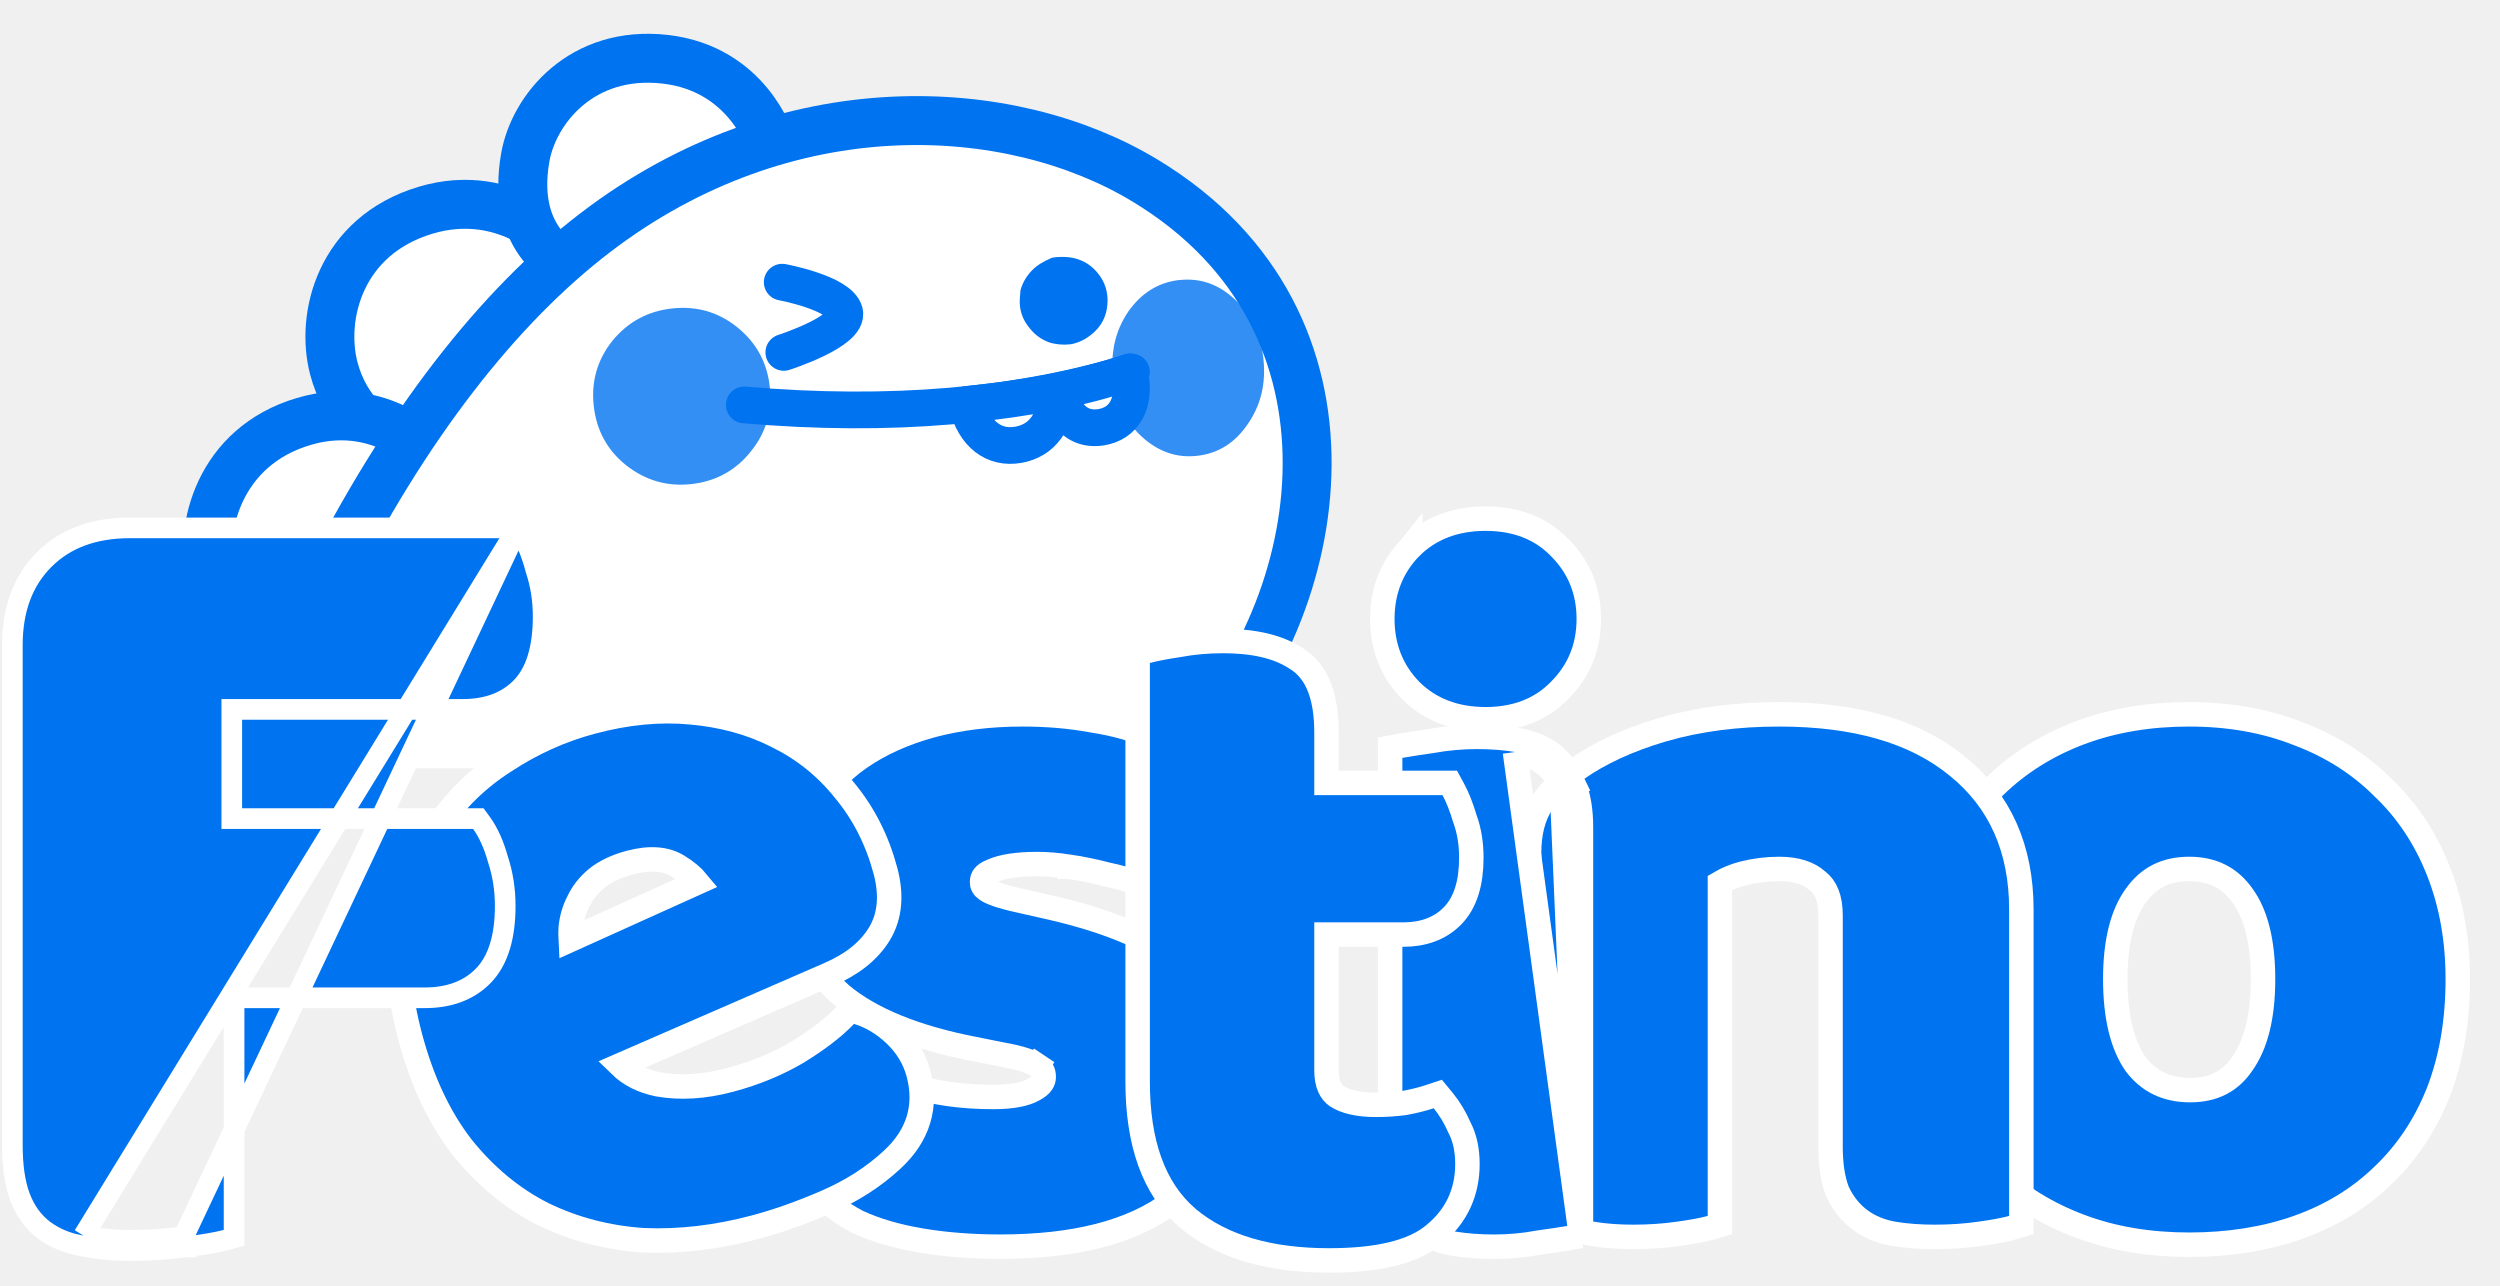
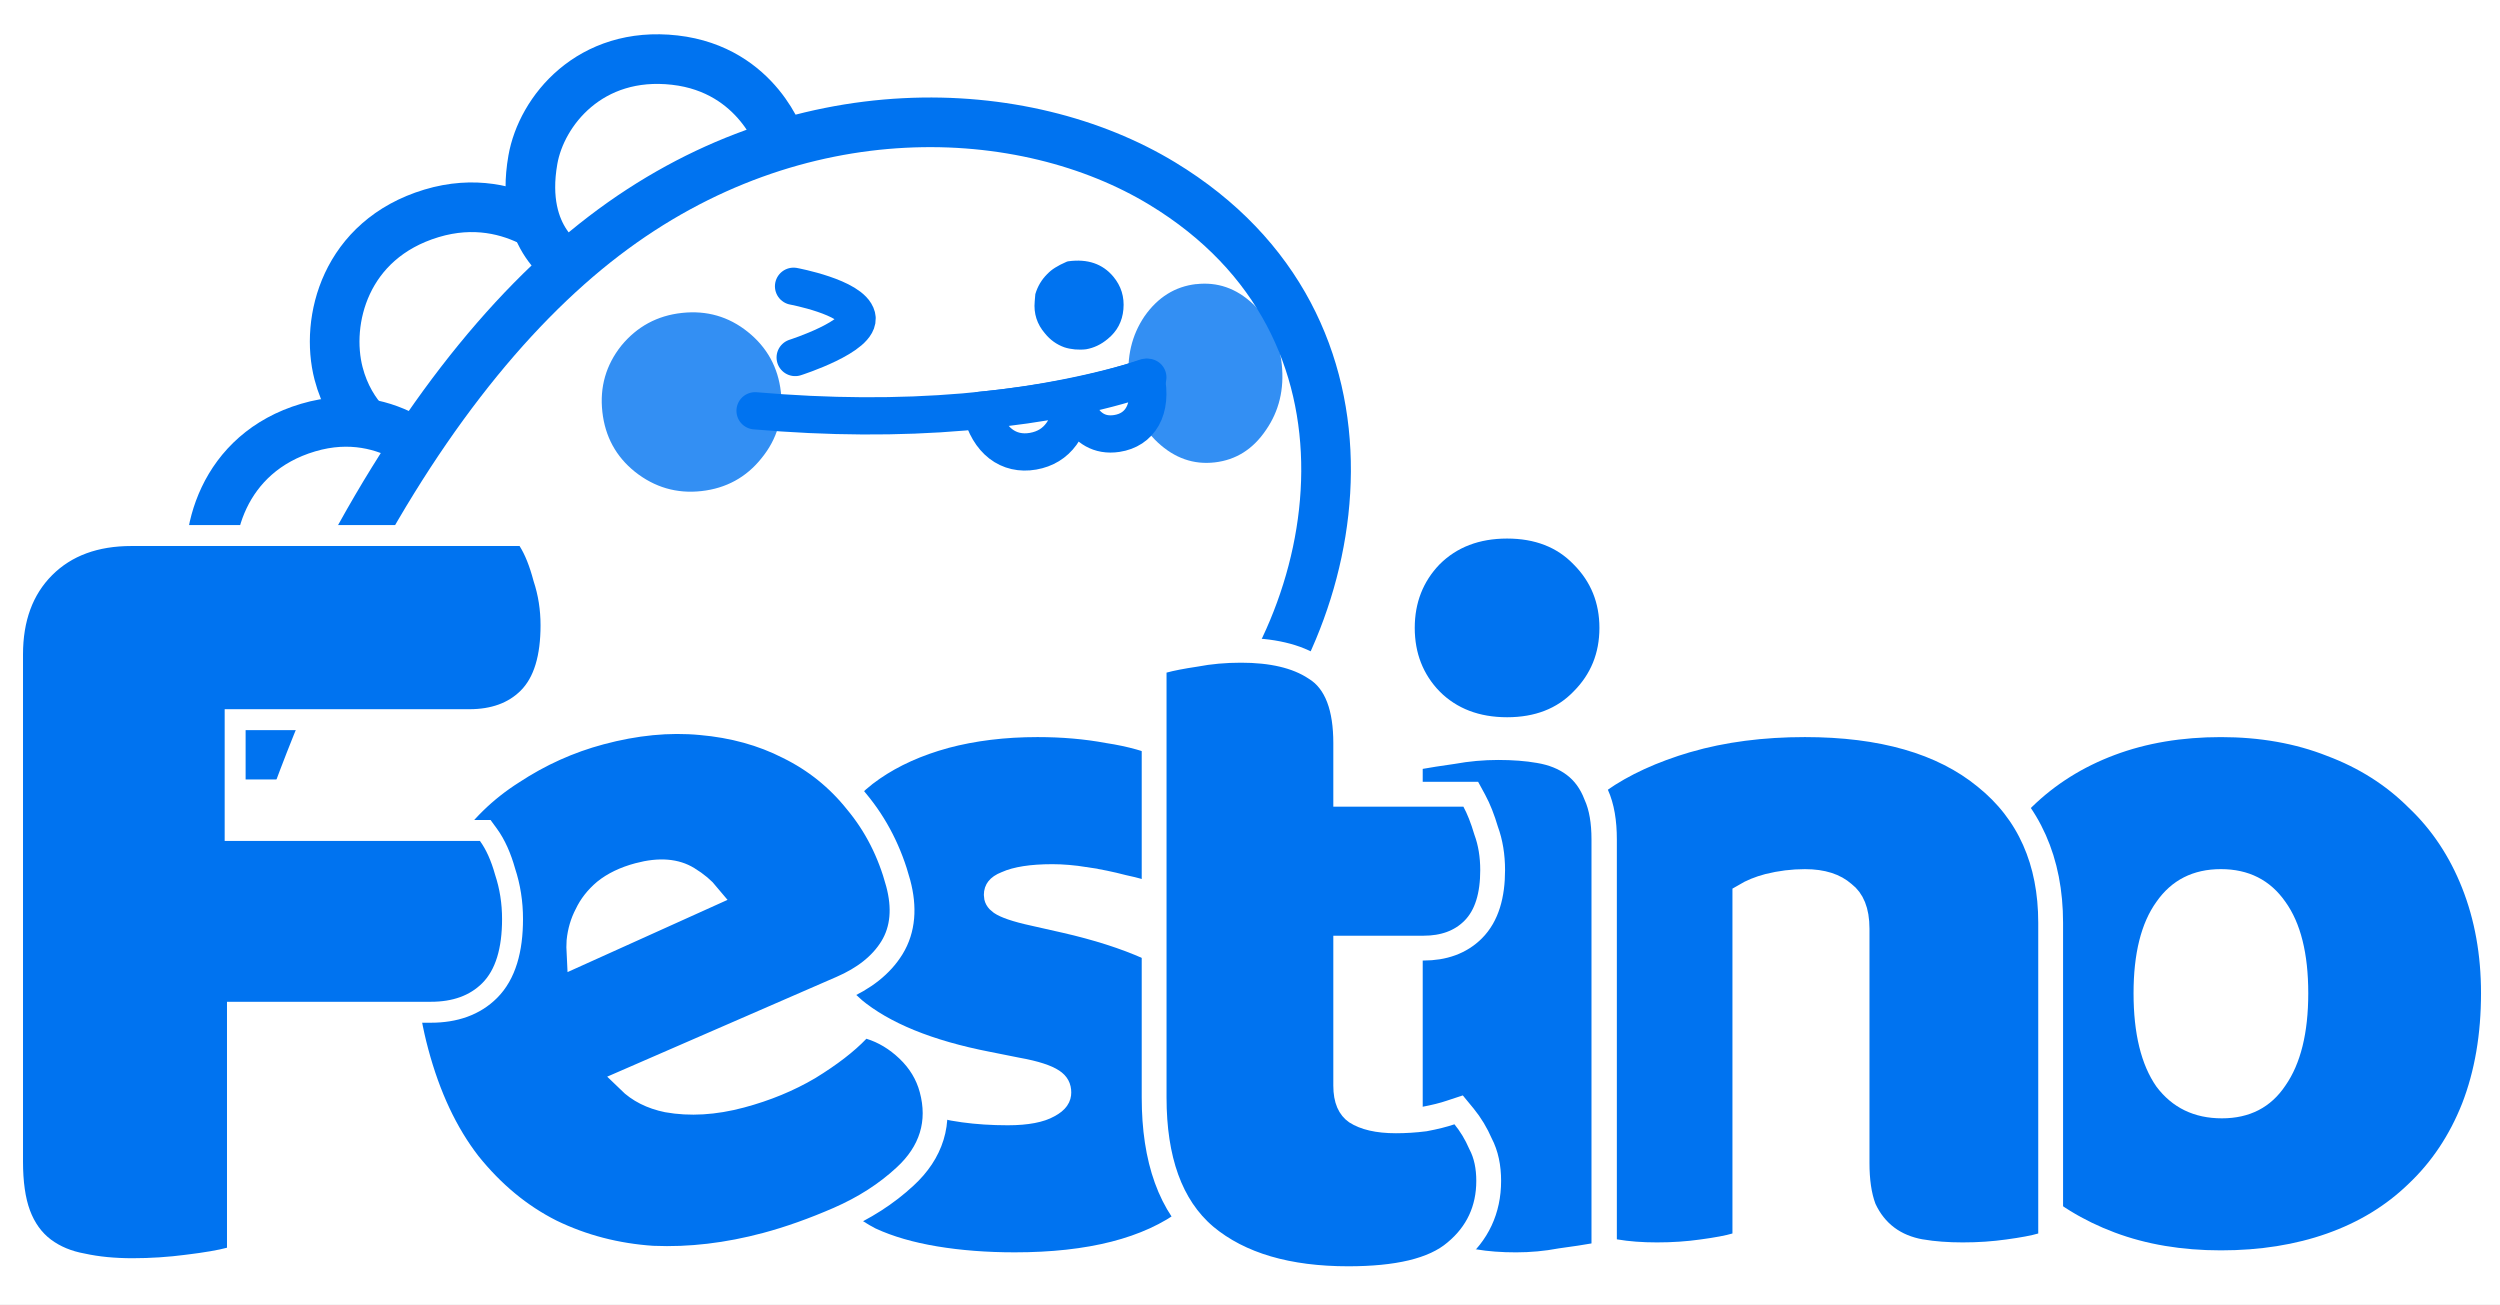
- <svg xmlns="http://www.w3.org/2000/svg" width="70" height="36" viewBox="0 0 70 36" fill="none">
-   <mask id="mask0_3170_9527" style="mask-type:alpha" maskUnits="userSpaceOnUse" x="0" y="0" width="40" height="22">
-     <rect width="39.731" height="21.513" fill="#D9D9D9" />
-   </mask>
-   <g mask="url(#mask0_3170_9527)">
-     <path d="M15.802 6.957C15.802 6.957 14.275 5.176 11.908 5.889C9.518 6.612 8.968 8.858 9.345 10.308C9.972 12.717 12.724 13.014 12.724 13.014L15.802 6.957Z" fill="white" stroke="#0073F0" stroke-width="1.37" stroke-linecap="round" stroke-linejoin="round" />
-     <path d="M12.307 12.943C12.307 12.943 10.845 11.107 8.505 11.801C6.142 12.501 5.554 14.78 5.893 16.259C6.458 18.718 9.156 19.061 9.156 19.061L12.307 12.943Z" fill="white" stroke="#0073F0" stroke-width="1.37" stroke-linecap="round" stroke-linejoin="round" />
-     <path d="M9.15 19.584C9.15 19.584 7.687 17.749 5.347 18.443C2.984 19.142 2.396 21.422 2.736 22.9C3.301 25.36 5.998 25.703 5.998 25.703L9.15 19.584Z" fill="white" stroke="#0073F0" stroke-width="0.969" stroke-linecap="round" stroke-linejoin="round" />
-     <path d="M21.566 3.963C21.566 3.963 20.939 1.923 18.624 1.659C16.284 1.393 14.942 3.066 14.707 4.411C14.315 6.648 15.731 7.349 15.731 7.349L21.564 3.961L21.566 3.963Z" fill="white" stroke="#0073F0" stroke-width="1.37" stroke-linecap="round" stroke-linejoin="round" />
-     <path d="M33.332 20.87C33.332 20.87 32.955 21.281 32.968 21.304C32.98 21.325 33.141 21.54 33.427 21.54C33.528 21.54 33.468 21.655 33.569 21.713C33.598 21.73 33.611 21.767 33.621 21.796C34.293 24.104 35.852 30.492 35.221 38.272C34.483 47.375 29.576 55.232 20.005 55.261C6.369 55.304 1.025 48.119 3.701 33.349C6.173 19.707 11.251 10.526 16.663 6.39C22.005 2.307 28.277 2.642 32.069 4.942C38.582 8.892 37.196 16.881 33.33 20.874L33.332 20.87Z" fill="white" />
-     <path d="M2.528 36.299C3.041 35.467 3.556 34.322 3.709 33.471C6.181 19.829 11.259 10.648 16.671 6.512C22.013 2.429 28.285 2.764 32.077 5.065C38.59 9.014 37.204 17.003 33.338 20.996" stroke="#0073F0" stroke-width="1.37" stroke-linecap="round" stroke-linejoin="round" />
-     <path d="M18.819 8.637C18.139 8.711 17.582 9.013 17.147 9.542C16.724 10.075 16.549 10.684 16.625 11.366C16.7 12.048 17.001 12.603 17.529 13.025C18.069 13.451 18.679 13.63 19.359 13.554C20.038 13.479 20.598 13.176 21.021 12.643C21.45 12.116 21.627 11.509 21.553 10.825C21.477 10.141 21.172 9.587 20.638 9.159C20.11 8.736 19.504 8.562 18.819 8.637Z" fill="#0073F0" fill-opacity="0.8" />
-     <path d="M33.011 7.841C32.431 7.909 31.957 8.204 31.59 8.727C31.233 9.254 31.091 9.861 31.163 10.545C31.235 11.229 31.499 11.785 31.955 12.213C32.421 12.646 32.945 12.83 33.528 12.762C34.114 12.694 34.584 12.398 34.941 11.868C35.303 11.345 35.448 10.742 35.377 10.058C35.305 9.374 35.039 8.816 34.576 8.384C34.12 7.955 33.598 7.775 33.011 7.843V7.841Z" fill="#0073F0" fill-opacity="0.8" />
-     <path d="M28.911 7.558C29.016 7.442 29.191 7.332 29.433 7.227C29.451 7.219 29.47 7.213 29.49 7.211C30.018 7.14 30.431 7.281 30.727 7.634C30.944 7.894 31.037 8.194 31.006 8.537C30.977 8.872 30.831 9.146 30.573 9.355C30.391 9.508 30.191 9.603 29.975 9.64C29.876 9.652 29.773 9.653 29.668 9.644C29.563 9.634 29.466 9.615 29.377 9.586C29.165 9.51 28.985 9.382 28.839 9.2C28.622 8.948 28.526 8.653 28.558 8.318L28.575 8.118C28.637 7.905 28.748 7.717 28.911 7.556V7.558Z" fill="#0073F0" />
-     <path d="M31.68 10.414C28.524 11.381 24.91 11.689 20.84 11.338" stroke="#0073F0" stroke-width="1.028" stroke-linecap="round" stroke-linejoin="round" />
-     <path d="M31.629 10.415C31.821 11.316 31.454 11.869 30.823 11.964C29.827 12.115 29.627 10.95 29.627 10.95C29.553 11.805 29.186 12.336 28.512 12.454C27.838 12.572 27.287 12.169 27.077 11.324C28.716 11.161 30.252 10.882 31.629 10.413V10.415Z" fill="white" stroke="#0073F0" stroke-width="1.028" stroke-linecap="round" stroke-linejoin="round" />
-     <path d="M21.947 9.867C21.947 9.867 23.787 9.277 23.649 8.739C23.512 8.2 21.902 7.901 21.902 7.901" stroke="#0073F0" stroke-width="1.028" stroke-linecap="round" stroke-linejoin="round" />
+ <svg xmlns="http://www.w3.org/2000/svg" width="69" height="36" viewBox="0 0 69 36" fill="none">
+   <g clip-path="url(#clip0_3283_15129)">
+     <rect width="69" height="36" fill="white" />
+     <mask id="mask0_3283_15129" style="mask-type:alpha" maskUnits="userSpaceOnUse" x="0" y="0" width="40" height="22">
+       <rect width="39.731" height="21.513" fill="#D9D9D9" />
+     </mask>
+     <g mask="url(#mask0_3283_15129)">
+       <path d="M15.802 6.957C15.802 6.957 14.275 5.176 11.908 5.889C9.518 6.612 8.968 8.858 9.345 10.308C9.972 12.717 12.724 13.014 12.724 13.014L15.802 6.957Z" fill="white" stroke="#0073F0" stroke-width="1.37" stroke-linecap="round" stroke-linejoin="round" />
+       <path d="M12.307 12.943C12.307 12.943 10.845 11.107 8.505 11.801C6.142 12.501 5.554 14.78 5.893 16.259C6.458 18.718 9.156 19.061 9.156 19.061L12.307 12.943Z" fill="white" stroke="#0073F0" stroke-width="1.37" stroke-linecap="round" stroke-linejoin="round" />
+       <path d="M9.15 19.584C9.15 19.584 7.687 17.749 5.347 18.443C2.984 19.142 2.396 21.422 2.736 22.9C3.301 25.36 5.998 25.703 5.998 25.703L9.15 19.584Z" fill="white" stroke="#0073F0" stroke-width="0.969" stroke-linecap="round" stroke-linejoin="round" />
+       <path d="M21.566 3.963C21.566 3.963 20.939 1.923 18.624 1.659C16.284 1.393 14.942 3.066 14.707 4.411C14.315 6.648 15.731 7.349 15.731 7.349L21.564 3.961L21.566 3.963Z" fill="white" stroke="#0073F0" stroke-width="1.37" stroke-linecap="round" stroke-linejoin="round" />
+       <path d="M33.332 20.87C33.332 20.87 32.955 21.281 32.968 21.304C32.98 21.325 33.141 21.54 33.427 21.54C33.528 21.54 33.468 21.655 33.569 21.713C33.598 21.73 33.611 21.767 33.621 21.796C34.293 24.104 35.852 30.492 35.221 38.272C34.483 47.375 29.576 55.232 20.005 55.261C6.369 55.304 1.025 48.119 3.701 33.349C6.173 19.707 11.251 10.526 16.663 6.39C22.005 2.307 28.277 2.642 32.069 4.942C38.582 8.892 37.196 16.881 33.33 20.874L33.332 20.87Z" fill="white" />
+       <path d="M2.528 36.299C3.041 35.467 3.556 34.322 3.709 33.471C6.181 19.829 11.259 10.648 16.671 6.512C22.013 2.429 28.285 2.764 32.077 5.065C38.59 9.014 37.204 17.003 33.338 20.996" stroke="#0073F0" stroke-width="1.37" stroke-linecap="round" stroke-linejoin="round" />
+       <path d="M18.819 8.637C18.139 8.711 17.582 9.013 17.147 9.542C16.724 10.075 16.549 10.684 16.625 11.366C16.7 12.048 17.001 12.603 17.529 13.025C18.069 13.451 18.679 13.63 19.359 13.554C20.038 13.479 20.598 13.176 21.021 12.643C21.45 12.116 21.627 11.509 21.553 10.825C21.477 10.141 21.172 9.587 20.638 9.159C20.11 8.736 19.504 8.562 18.819 8.637Z" fill="#0073F0" fill-opacity="0.8" />
+       <path d="M33.011 7.841C32.431 7.909 31.957 8.204 31.59 8.727C31.233 9.254 31.091 9.861 31.163 10.545C31.235 11.229 31.499 11.785 31.955 12.213C32.421 12.646 32.945 12.83 33.528 12.762C34.114 12.694 34.584 12.398 34.941 11.868C35.303 11.345 35.448 10.742 35.377 10.058C35.305 9.374 35.039 8.816 34.576 8.384C34.12 7.955 33.598 7.775 33.011 7.843V7.841Z" fill="#0073F0" fill-opacity="0.8" />
+       <path d="M28.911 7.558C29.016 7.442 29.191 7.332 29.433 7.227C29.451 7.219 29.47 7.213 29.49 7.211C30.018 7.14 30.431 7.281 30.727 7.634C30.944 7.894 31.037 8.194 31.006 8.537C30.977 8.872 30.831 9.146 30.573 9.355C30.391 9.508 30.191 9.603 29.975 9.64C29.876 9.652 29.773 9.653 29.668 9.644C29.563 9.634 29.466 9.615 29.377 9.586C29.165 9.51 28.985 9.382 28.839 9.2C28.622 8.948 28.526 8.653 28.558 8.318L28.575 8.118C28.637 7.905 28.748 7.717 28.911 7.556V7.558Z" fill="#0073F0" />
+       <path d="M31.68 10.414C28.524 11.381 24.91 11.689 20.84 11.338" stroke="#0073F0" stroke-width="1.028" stroke-linecap="round" stroke-linejoin="round" />
+       <path d="M31.629 10.415C31.821 11.316 31.454 11.869 30.823 11.964C29.827 12.115 29.627 10.95 29.627 10.95C29.553 11.805 29.186 12.336 28.512 12.454C27.838 12.572 27.287 12.169 27.077 11.324C28.716 11.161 30.252 10.882 31.629 10.413V10.415Z" fill="white" stroke="#0073F0" stroke-width="1.028" stroke-linecap="round" stroke-linejoin="round" />
+       <path d="M21.947 9.867C21.947 9.867 23.787 9.277 23.649 8.739C23.512 8.2 21.902 7.901 21.902 7.901" stroke="#0073F0" stroke-width="1.028" stroke-linecap="round" stroke-linejoin="round" />
+     </g>
+     <path d="M68.476 27.413C68.476 28.546 68.302 29.559 67.955 30.455C67.608 31.331 67.115 32.071 66.476 32.674C65.855 33.277 65.106 33.733 64.229 34.044C63.352 34.355 62.374 34.51 61.297 34.51C60.219 34.51 59.242 34.346 58.365 34.017C57.488 33.688 56.73 33.222 56.091 32.619C55.469 31.998 54.985 31.249 54.638 30.372C54.291 29.495 54.118 28.509 54.118 27.413C54.118 26.335 54.291 25.358 54.638 24.481C54.985 23.604 55.469 22.865 56.091 22.262C56.73 21.641 57.488 21.166 58.365 20.837C59.242 20.508 60.219 20.344 61.297 20.344C62.374 20.344 63.352 20.517 64.229 20.864C65.106 21.193 65.855 21.668 66.476 22.289C67.115 22.892 67.608 23.632 67.955 24.509C68.302 25.386 68.476 26.354 68.476 27.413ZM58.886 27.413C58.886 28.527 59.096 29.386 59.516 29.989C59.954 30.573 60.557 30.866 61.324 30.866C62.091 30.866 62.676 30.564 63.078 29.961C63.498 29.358 63.708 28.509 63.708 27.413C63.708 26.317 63.498 25.477 63.078 24.892C62.658 24.289 62.064 23.988 61.297 23.988C60.529 23.988 59.936 24.289 59.516 24.892C59.096 25.477 58.886 26.317 58.886 27.413Z" fill="#0073F0" />
+     <path d="M24.01 34.211L24.017 34.215L24.025 34.218C24.534 34.453 25.131 34.625 25.811 34.738C26.49 34.851 27.221 34.907 28.005 34.907C30.068 34.907 31.689 34.509 32.814 33.66C33.947 32.805 34.512 31.613 34.512 30.126C34.512 28.927 34.106 27.93 33.282 27.165C32.484 26.388 31.168 25.814 29.396 25.408L29.395 25.408L28.546 25.216L28.546 25.216L28.542 25.215C28.031 25.105 27.746 24.997 27.625 24.913C27.523 24.841 27.497 24.776 27.497 24.7C27.497 24.623 27.518 24.574 27.548 24.535C27.582 24.491 27.647 24.438 27.772 24.39L27.78 24.387L27.787 24.383C28.052 24.265 28.463 24.194 29.046 24.194C29.317 24.194 29.619 24.219 29.951 24.271L29.951 24.272L29.954 24.272C30.307 24.325 30.651 24.396 30.986 24.484L30.994 24.486L31.003 24.488C31.335 24.558 31.638 24.644 31.912 24.747L31.921 24.75L31.93 24.753C32.213 24.842 32.399 24.923 32.508 24.991L32.721 25.123L32.911 24.962C33.185 24.73 33.404 24.447 33.57 24.117C33.764 23.749 33.855 23.328 33.855 22.865C33.855 22.356 33.705 21.904 33.396 21.527C33.102 21.15 32.709 20.855 32.23 20.635C31.758 20.419 31.207 20.265 30.583 20.17C29.976 20.057 29.327 20.001 28.635 20.001C27.714 20.001 26.862 20.105 26.08 20.314L26.08 20.314L26.078 20.315C25.317 20.524 24.65 20.822 24.084 21.213C23.51 21.608 23.062 22.105 22.743 22.703C22.422 23.305 22.264 23.973 22.264 24.7C22.264 26.018 22.674 27.08 23.531 27.834L23.531 27.835L23.537 27.84C24.386 28.55 25.637 29.05 27.253 29.366C27.253 29.366 27.253 29.366 27.254 29.366L28.074 29.53L28.074 29.53L28.081 29.531C28.583 29.621 28.89 29.73 29.047 29.835C29.175 29.92 29.224 30.016 29.224 30.153C29.224 30.263 29.176 30.383 28.94 30.508L28.94 30.508L28.933 30.512C28.716 30.634 28.356 30.715 27.813 30.715C26.947 30.715 26.19 30.609 25.537 30.404C24.878 30.172 24.295 29.915 23.786 29.634L23.587 29.524L23.409 29.665C23.117 29.894 22.871 30.182 22.67 30.524C22.447 30.883 22.346 31.314 22.346 31.797C22.346 32.337 22.493 32.822 22.797 33.233L22.796 33.233L22.803 33.242C23.112 33.633 23.518 33.955 24.01 34.211Z" fill="#0073F0" stroke="white" stroke-width="0.685" />
+     <path d="M46.986 34.548C47.39 34.493 47.705 34.435 47.914 34.372L48.158 34.299V34.044V24.721C48.345 24.61 48.559 24.522 48.805 24.457C49.144 24.372 49.48 24.331 49.816 24.331C50.308 24.331 50.647 24.453 50.877 24.656L50.885 24.663L50.894 24.669C51.112 24.839 51.255 25.131 51.255 25.632V32.099C51.255 32.579 51.312 32.998 51.441 33.342L51.446 33.355L51.451 33.367C51.6 33.687 51.808 33.952 52.077 34.154C52.345 34.355 52.662 34.483 53.017 34.546L53.017 34.546L53.021 34.546C53.371 34.605 53.756 34.633 54.173 34.633C54.608 34.633 55.025 34.605 55.426 34.548C55.83 34.493 56.144 34.435 56.354 34.372L56.598 34.299V34.044V25.468C56.598 23.772 56.005 22.416 54.8 21.448C53.603 20.467 51.925 20.001 49.816 20.001C48.638 20.001 47.556 20.141 46.57 20.426L46.57 20.426L46.568 20.426C45.611 20.708 44.798 21.078 44.139 21.543C43.747 21.818 43.425 22.128 43.179 22.475L43.179 22.475L43.172 22.487C42.925 22.868 42.815 23.341 42.815 23.878V32.099C42.815 32.579 42.872 32.998 43.001 33.342L43.006 33.355L43.012 33.367C43.161 33.687 43.368 33.952 43.637 34.154C43.906 34.355 44.222 34.483 44.578 34.546L44.578 34.546L44.581 34.546C44.932 34.605 45.316 34.633 45.733 34.633C46.168 34.633 46.586 34.605 46.986 34.548ZM46.986 34.548C46.987 34.548 46.987 34.548 46.987 34.547L46.939 34.209L46.985 34.548C46.986 34.548 46.986 34.548 46.986 34.548Z" fill="#0073F0" stroke="white" stroke-width="0.685" />
+     <path d="M39.485 15.329L39.485 15.329L39.48 15.334C38.957 15.878 38.697 16.551 38.697 17.33C38.697 18.11 38.957 18.783 39.48 19.326L39.48 19.327L39.485 19.331C40.035 19.881 40.75 20.146 41.596 20.146C42.44 20.146 43.148 19.882 43.681 19.329C44.223 18.786 44.494 18.113 44.494 17.33C44.494 16.548 44.223 15.874 43.681 15.332C43.148 14.778 42.44 14.514 41.596 14.514C40.75 14.514 40.035 14.779 39.485 15.329ZM43.987 34.663L44.275 34.611V34.319V23.167C44.275 22.689 44.209 22.271 44.056 21.935C43.926 21.595 43.726 21.313 43.45 21.106C43.177 20.901 42.849 20.774 42.477 20.712C42.142 20.653 41.765 20.625 41.349 20.625C40.928 20.625 40.507 20.663 40.087 20.739C39.706 20.793 39.41 20.839 39.204 20.877L38.917 20.929V21.221V32.373C38.917 32.854 38.974 33.274 39.103 33.62L39.108 33.632L39.114 33.645C39.263 33.965 39.472 34.232 39.742 34.434C40.011 34.636 40.329 34.765 40.685 34.828L40.689 34.828C41.04 34.887 41.425 34.915 41.842 34.915C42.262 34.915 42.674 34.877 43.077 34.801C43.475 34.747 43.78 34.701 43.987 34.663Z" fill="#0073F0" stroke="white" stroke-width="0.7" />
+     <path d="M40.408 30.814L40.258 30.632L40.034 30.706C39.836 30.773 39.599 30.832 39.322 30.884C39.047 30.919 38.782 30.935 38.526 30.935C38.017 30.935 37.663 30.842 37.428 30.692C37.261 30.575 37.142 30.364 37.142 29.963V26.168H39.293C39.837 26.168 40.307 26.009 40.659 25.656C41.043 25.272 41.197 24.698 41.197 24.017C41.197 23.622 41.139 23.256 41.016 22.922C40.921 22.602 40.813 22.326 40.69 22.099L40.593 21.921H40.389H37.142V20.509C37.142 19.567 36.91 18.811 36.298 18.439C35.782 18.098 35.086 17.948 34.251 17.948C33.814 17.948 33.392 17.985 32.988 18.062C32.621 18.117 32.325 18.174 32.106 18.234L31.854 18.302V18.564V30.291C31.854 31.989 32.297 33.293 33.262 34.114L33.265 34.117C34.224 34.916 35.555 35.292 37.211 35.292C38.539 35.292 39.561 35.076 40.171 34.554C40.779 34.05 41.088 33.387 41.088 32.593C41.088 32.211 41.019 31.864 40.863 31.568C40.742 31.29 40.591 31.038 40.408 30.814Z" fill="#0073F0" stroke="white" stroke-width="0.685" />
+     <path d="M18.017 34.727L18.017 34.727L18.026 34.727C19.039 34.77 20.082 34.646 21.154 34.359C21.79 34.189 22.454 33.952 23.144 33.652C23.853 33.343 24.467 32.95 24.983 32.47C25.337 32.144 25.587 31.774 25.714 31.361C25.842 30.946 25.838 30.509 25.717 30.058C25.606 29.641 25.384 29.278 25.062 28.971C24.749 28.673 24.399 28.46 24.013 28.342L23.811 28.28L23.665 28.433C23.353 28.76 22.91 29.104 22.325 29.463C21.767 29.792 21.142 30.051 20.446 30.237C19.712 30.434 19.039 30.471 18.422 30.361C17.983 30.271 17.633 30.092 17.362 29.827L23.222 27.277C23.222 27.277 23.222 27.277 23.222 27.277C23.843 27.008 24.321 26.64 24.618 26.157C24.931 25.647 24.968 25.04 24.791 24.378C24.562 23.523 24.181 22.771 23.646 22.128C23.132 21.483 22.503 20.977 21.762 20.613C21.04 20.244 20.232 20.023 19.343 19.945C18.462 19.862 17.537 19.953 16.569 20.213C15.705 20.444 14.896 20.809 14.143 21.305C13.377 21.79 12.743 22.409 12.246 23.16C11.74 23.901 11.405 24.771 11.237 25.763L11.237 25.763L11.237 25.766C11.079 26.753 11.169 27.85 11.49 29.048C11.816 30.264 12.295 31.291 12.935 32.117L12.935 32.117L12.939 32.122C13.591 32.934 14.345 33.56 15.202 33.992L15.202 33.992L15.206 33.994C16.075 34.417 17.013 34.66 18.017 34.727ZM16.194 25.247L16.194 25.248L16.2 25.235C16.309 25.004 16.473 24.791 16.7 24.599C16.935 24.41 17.24 24.259 17.625 24.156C18.22 23.997 18.657 24.051 18.982 24.25C19.224 24.398 19.404 24.552 19.532 24.708L15.979 26.312C15.973 26.201 15.973 26.089 15.98 25.978C16.007 25.711 16.078 25.469 16.194 25.247Z" fill="#0073F0" stroke="white" stroke-width="0.685" />
+     <path d="M5.175 34.917C5.692 34.853 6.084 34.786 6.341 34.716L6.554 34.658V34.437V27.938H11.895C12.553 27.938 13.105 27.749 13.515 27.339C13.958 26.896 14.146 26.214 14.146 25.365C14.146 24.909 14.078 24.473 13.941 24.058C13.828 23.654 13.677 23.31 13.48 23.04L13.393 22.921H13.246H6.49V19.863H12.957C13.614 19.863 14.167 19.674 14.577 19.264C15.021 18.82 15.208 18.125 15.208 17.258C15.208 16.803 15.14 16.367 15.003 15.953C14.892 15.534 14.755 15.184 14.584 14.915L14.499 14.781H14.34H3.627C2.645 14.781 1.836 15.068 1.235 15.67C0.633 16.272 0.346 17.081 0.346 18.062V32.057C0.346 32.633 0.412 33.121 0.557 33.51C0.702 33.897 0.926 34.213 1.233 34.444C1.531 34.666 1.883 34.81 2.283 34.882C2.693 34.972 3.152 35.016 3.659 35.016C4.165 35.016 4.67 34.983 5.175 34.917ZM5.175 34.917C5.176 34.917 5.176 34.917 5.176 34.917L5.139 34.63L5.175 34.917C5.175 34.917 5.175 34.917 5.175 34.917Z" fill="#0073F0" stroke="white" stroke-width="0.578" />
  </g>
-   <path d="M68.274 30.581L68.275 30.578C68.639 29.637 68.818 28.581 68.818 27.413C68.818 26.316 68.638 25.304 68.274 24.383C67.91 23.464 67.391 22.683 66.714 22.043C66.058 21.388 65.269 20.889 64.352 20.545C63.43 20.18 62.41 20.001 61.297 20.001C60.184 20.001 59.165 20.171 58.245 20.516C57.326 20.861 56.527 21.36 55.852 22.016C55.193 22.656 54.683 23.437 54.32 24.355C53.955 25.277 53.775 26.298 53.775 27.413C53.775 28.545 53.955 29.576 54.32 30.498C54.683 31.416 55.192 32.205 55.848 32.861L55.848 32.861L55.856 32.868C56.53 33.505 57.328 33.994 58.245 34.337C59.165 34.683 60.184 34.852 61.297 34.852C62.407 34.852 63.424 34.692 64.343 34.367C65.262 34.041 66.054 33.56 66.712 32.922C67.39 32.282 67.91 31.5 68.274 30.581ZM62.797 29.765L62.793 29.771C62.459 30.272 61.985 30.523 61.324 30.523C60.661 30.523 60.163 30.278 59.793 29.788C59.431 29.265 59.228 28.488 59.228 27.413C59.228 26.354 59.432 25.595 59.794 25.092L59.794 25.092L59.797 25.088C60.15 24.582 60.636 24.331 61.297 24.331C61.958 24.331 62.444 24.582 62.797 25.088L62.797 25.088L62.8 25.092C63.161 25.595 63.365 26.354 63.365 27.413C63.365 28.472 63.162 29.242 62.797 29.765L62.797 29.765Z" fill="#0073F0" stroke="white" stroke-width="0.685" />
-   <path d="M50.877 24.656L50.885 24.663L50.894 24.669C51.112 24.839 51.255 25.131 51.255 25.632V32.099C51.255 32.579 51.312 32.998 51.441 33.342L51.446 33.355L51.451 33.367C51.6 33.687 51.808 33.952 52.077 34.154C52.345 34.355 52.662 34.483 53.017 34.546L53.017 34.546L53.021 34.546C53.371 34.605 53.756 34.633 54.173 34.633C54.608 34.633 55.025 34.605 55.426 34.548C55.83 34.493 56.144 34.435 56.354 34.372L56.598 34.299V34.044V25.468C56.598 23.772 56.005 22.416 54.8 21.448C53.603 20.467 51.925 20.001 49.816 20.001C48.638 20.001 47.556 20.141 46.57 20.426L46.57 20.426L46.568 20.426C45.611 20.708 44.798 21.078 44.139 21.543C43.747 21.818 43.425 22.128 43.179 22.475L43.179 22.475L43.172 22.487C42.925 22.868 42.815 23.341 42.815 23.878V32.099C42.815 32.579 42.872 32.998 43.001 33.342L43.006 33.355L43.012 33.367C43.161 33.687 43.368 33.952 43.637 34.154C43.906 34.355 44.222 34.483 44.578 34.546L44.578 34.546L44.581 34.546C44.932 34.605 45.316 34.633 45.733 34.633C46.168 34.633 46.586 34.605 46.986 34.548C47.39 34.493 47.705 34.435 47.914 34.372L48.158 34.299V34.044V24.721C48.345 24.61 48.559 24.522 48.805 24.457C49.144 24.372 49.48 24.331 49.816 24.331C50.308 24.331 50.647 24.453 50.877 24.656Z" fill="#0073F0" stroke="white" stroke-width="0.685" />
-   <path d="M24.01 34.211L24.017 34.215L24.025 34.218C24.534 34.453 25.131 34.625 25.811 34.738C26.49 34.851 27.221 34.907 28.005 34.907C30.068 34.907 31.689 34.509 32.814 33.66C33.947 32.805 34.512 31.613 34.512 30.126C34.512 28.927 34.106 27.93 33.282 27.165C32.484 26.388 31.168 25.814 29.396 25.408L29.395 25.408L28.546 25.216L28.546 25.216L28.542 25.215C28.031 25.105 27.746 24.997 27.625 24.913C27.523 24.841 27.497 24.776 27.497 24.7C27.497 24.623 27.518 24.574 27.548 24.535C27.582 24.491 27.647 24.438 27.772 24.39L27.78 24.387L27.787 24.383C28.052 24.265 28.463 24.194 29.046 24.194C29.317 24.194 29.619 24.219 29.951 24.271L29.951 24.272L29.954 24.272C30.307 24.325 30.651 24.396 30.986 24.484L30.994 24.486L31.003 24.488C31.335 24.558 31.638 24.644 31.912 24.747L31.921 24.75L31.93 24.753C32.213 24.842 32.399 24.923 32.508 24.991L32.721 25.123L32.911 24.962C33.185 24.73 33.404 24.447 33.57 24.117C33.764 23.75 33.855 23.328 33.855 22.865C33.855 22.356 33.705 21.904 33.396 21.527C33.102 21.15 32.709 20.855 32.23 20.635C31.758 20.419 31.207 20.265 30.583 20.17C29.976 20.057 29.327 20.001 28.635 20.001C27.714 20.001 26.862 20.105 26.08 20.314L26.08 20.314L26.078 20.315C25.317 20.524 24.65 20.822 24.084 21.213C23.51 21.608 23.062 22.105 22.743 22.703C22.422 23.305 22.264 23.973 22.264 24.7C22.264 26.018 22.674 27.08 23.531 27.834L23.531 27.835L23.537 27.84C24.386 28.55 25.637 29.05 27.253 29.366C27.253 29.366 27.253 29.366 27.254 29.366L28.074 29.53L28.074 29.53L28.081 29.531C28.583 29.621 28.89 29.73 29.047 29.835L29.238 29.55L29.047 29.835C29.175 29.92 29.224 30.016 29.224 30.153C29.224 30.263 29.176 30.383 28.94 30.508L28.94 30.508L28.933 30.512C28.716 30.634 28.356 30.715 27.813 30.715C26.947 30.715 26.19 30.609 25.537 30.404C24.878 30.172 24.295 29.915 23.786 29.634L23.587 29.524L23.409 29.665C23.117 29.894 22.871 30.182 22.67 30.524C22.447 30.883 22.346 31.314 22.346 31.797C22.346 32.337 22.493 32.822 22.797 33.233L22.796 33.233L22.803 33.242C23.112 33.633 23.518 33.955 24.01 34.211Z" fill="#0073F0" stroke="white" stroke-width="0.685" />
-   <path d="M44.267 34.605L43.986 34.656C43.779 34.693 43.474 34.739 43.076 34.794C42.673 34.87 42.262 34.908 41.842 34.908C41.425 34.908 41.041 34.879 40.69 34.821L40.687 34.82C40.331 34.758 40.014 34.63 39.746 34.428C39.477 34.227 39.27 33.961 39.121 33.642L39.115 33.629L39.11 33.617C38.981 33.273 38.924 32.854 38.924 32.373V21.221V20.935L39.205 20.884C39.412 20.847 39.707 20.801 40.089 20.746C40.508 20.67 40.928 20.632 41.349 20.632C41.765 20.632 42.141 20.66 42.476 20.719M44.267 34.605L42.418 21.057M44.267 34.605V34.319V23.167C44.267 22.689 44.202 22.273 44.049 21.938M44.267 34.605L43.733 22.071M42.476 20.719C42.476 20.719 42.477 20.719 42.477 20.72L42.418 21.057M42.476 20.719C42.475 20.719 42.474 20.719 42.474 20.719L42.418 21.057M42.476 20.719C42.846 20.781 43.174 20.908 43.445 21.112C43.72 21.318 43.92 21.599 44.049 21.938M42.418 21.057C42.746 21.112 43.02 21.221 43.24 21.386C43.459 21.55 43.623 21.778 43.733 22.071M44.049 21.938C44.047 21.934 44.045 21.93 44.043 21.926L43.733 22.071M44.049 21.938C44.051 21.942 44.052 21.946 44.054 21.95L43.733 22.071M39.49 15.335L39.49 15.334L39.486 15.339C38.964 15.882 38.705 16.553 38.705 17.33C38.705 18.108 38.964 18.779 39.486 19.321L39.486 19.321L39.49 19.326C40.039 19.875 40.752 20.139 41.596 20.139C42.438 20.139 43.144 19.875 43.676 19.324C44.216 18.783 44.486 18.111 44.486 17.33C44.486 16.55 44.216 15.878 43.676 15.337C43.144 14.785 42.438 14.522 41.596 14.522C40.752 14.522 40.039 14.786 39.49 15.335Z" fill="#0073F0" stroke="white" stroke-width="0.685" />
-   <path d="M40.408 30.814L40.258 30.632L40.034 30.706C39.836 30.773 39.599 30.832 39.322 30.884C39.047 30.919 38.782 30.935 38.526 30.935C38.017 30.935 37.663 30.842 37.428 30.692C37.261 30.575 37.142 30.364 37.142 29.963V26.168H39.293C39.837 26.168 40.307 26.009 40.659 25.656C41.043 25.272 41.197 24.698 41.197 24.017C41.197 23.622 41.139 23.256 41.016 22.922C40.921 22.602 40.813 22.326 40.69 22.099L40.593 21.921H40.389H37.142V20.509C37.142 19.567 36.91 18.811 36.298 18.439C35.782 18.098 35.086 17.948 34.251 17.948C33.814 17.948 33.392 17.985 32.988 18.062C32.621 18.117 32.325 18.174 32.106 18.234L31.854 18.302V18.564V30.291C31.854 31.989 32.297 33.293 33.262 34.114L33.265 34.117C34.224 34.916 35.555 35.292 37.211 35.292C38.539 35.292 39.561 35.076 40.171 34.554C40.779 34.05 41.088 33.387 41.088 32.593C41.088 32.211 41.019 31.864 40.863 31.568C40.742 31.29 40.591 31.038 40.408 30.814Z" fill="#0073F0" stroke="white" stroke-width="0.685" />
-   <path d="M18.017 34.727L18.017 34.727L18.026 34.727C19.039 34.77 20.082 34.646 21.154 34.359C21.79 34.189 22.454 33.952 23.144 33.652C23.853 33.343 24.467 32.95 24.983 32.469C25.337 32.143 25.587 31.774 25.714 31.361C25.842 30.946 25.838 30.509 25.717 30.058C25.606 29.641 25.384 29.278 25.062 28.971C24.749 28.673 24.399 28.46 24.013 28.342L23.811 28.28L23.665 28.433C23.353 28.76 22.91 29.104 22.325 29.463C21.767 29.792 21.142 30.051 20.446 30.237C19.712 30.434 19.039 30.471 18.422 30.361C17.983 30.271 17.633 30.092 17.362 29.827L23.222 27.277C23.222 27.277 23.222 27.277 23.222 27.277C23.843 27.008 24.321 26.64 24.618 26.157C24.931 25.647 24.968 25.04 24.791 24.378C24.562 23.523 24.181 22.771 23.646 22.128C23.132 21.483 22.503 20.977 21.762 20.613C21.04 20.244 20.232 20.023 19.343 19.945C18.462 19.862 17.537 19.953 16.569 20.213C15.705 20.444 14.896 20.809 14.143 21.305C13.377 21.79 12.743 22.409 12.246 23.16C11.74 23.901 11.405 24.771 11.237 25.763L11.237 25.763L11.237 25.766C11.079 26.753 11.169 27.85 11.49 29.048C11.816 30.264 12.295 31.291 12.935 32.117L12.935 32.117L12.939 32.122C13.591 32.934 14.345 33.56 15.202 33.992L15.202 33.992L15.206 33.994C16.075 34.417 17.013 34.66 18.017 34.727ZM16.194 25.247L16.194 25.248L16.2 25.235C16.309 25.004 16.473 24.791 16.7 24.599C16.935 24.41 17.24 24.259 17.625 24.156C18.22 23.997 18.657 24.051 18.982 24.25C19.224 24.398 19.404 24.552 19.532 24.708L15.979 26.312C15.973 26.201 15.973 26.089 15.98 25.978C16.007 25.711 16.078 25.469 16.194 25.247Z" fill="#0073F0" stroke="white" stroke-width="0.685" />
-   <path d="M14.499 14.781L14.584 14.915C14.755 15.184 14.892 15.534 15.003 15.953C15.14 16.367 15.208 16.803 15.208 17.258C15.208 18.125 15.021 18.82 14.577 19.264C14.167 19.674 13.614 19.863 12.957 19.863H6.49V22.921H13.246H13.393L13.48 23.04C13.677 23.31 13.828 23.654 13.941 24.058C14.078 24.473 14.146 24.909 14.146 25.365C14.146 26.214 13.958 26.896 13.515 27.339C13.105 27.749 12.553 27.938 11.895 27.938H6.554V34.437V34.658L6.341 34.716C6.084 34.786 5.692 34.853 5.175 34.917M14.499 14.781L5.139 34.63M14.499 14.781H14.34H3.627C2.645 14.781 1.836 15.068 1.235 15.67C0.633 16.272 0.346 17.081 0.346 18.062V32.057C0.346 32.633 0.412 33.121 0.557 33.51C0.702 33.897 0.926 34.213 1.233 34.444C1.531 34.666 1.883 34.81 2.283 34.882M14.499 14.781L2.34 34.598M5.175 34.917C5.175 34.917 5.175 34.917 5.175 34.917L5.139 34.63M5.175 34.917C5.176 34.917 5.176 34.917 5.176 34.917L5.139 34.63M5.175 34.917C4.67 34.983 4.165 35.016 3.659 35.016C3.152 35.016 2.693 34.972 2.283 34.882M5.139 34.63C4.646 34.695 4.152 34.727 3.659 34.727C3.166 34.727 2.726 34.684 2.34 34.598M2.283 34.882C2.285 34.882 2.288 34.883 2.29 34.883L2.34 34.598M2.283 34.882C2.281 34.881 2.279 34.881 2.277 34.88L2.34 34.598" fill="#0073F0" stroke="white" stroke-width="0.578" />
+   <defs>
+     <clipPath id="clip0_3283_15129">
+       <rect width="69" height="36" fill="white" />
+     </clipPath>
+   </defs>
</svg>
